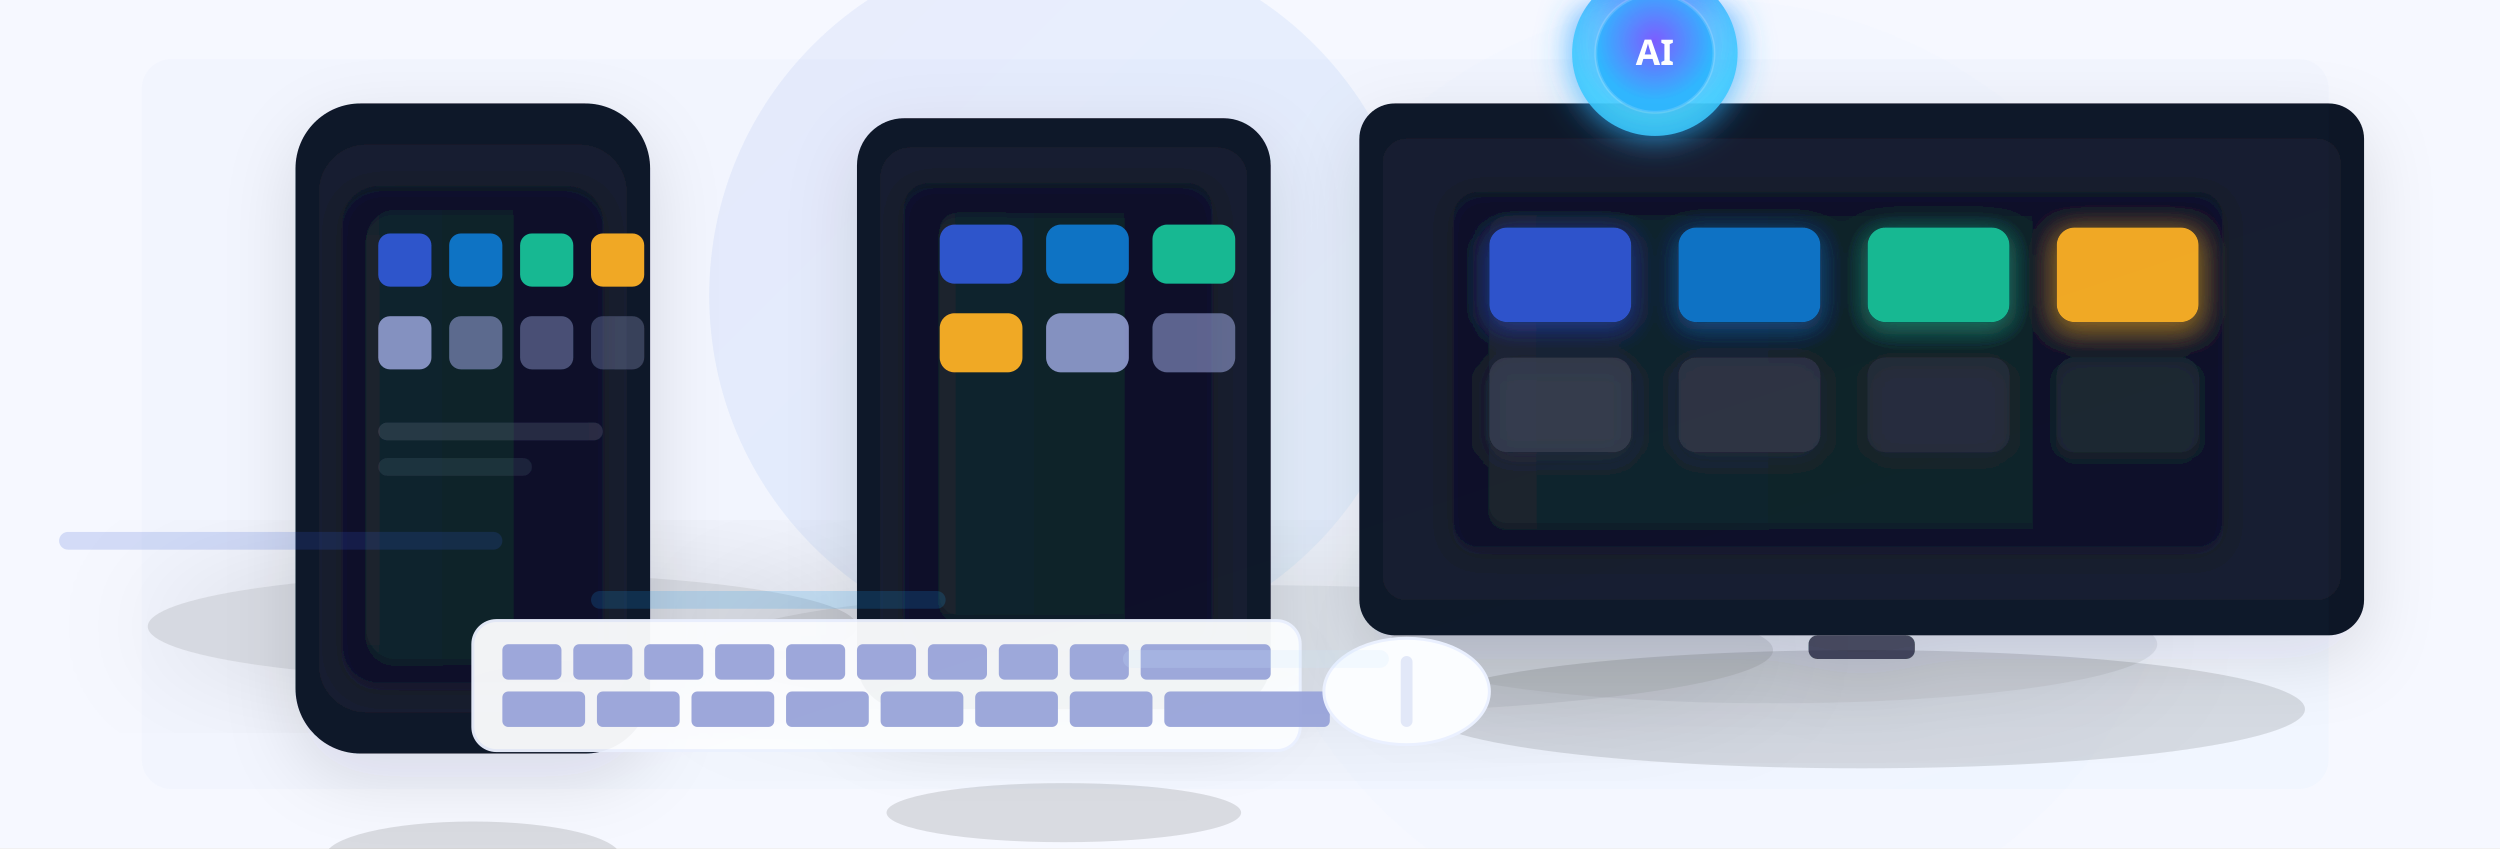
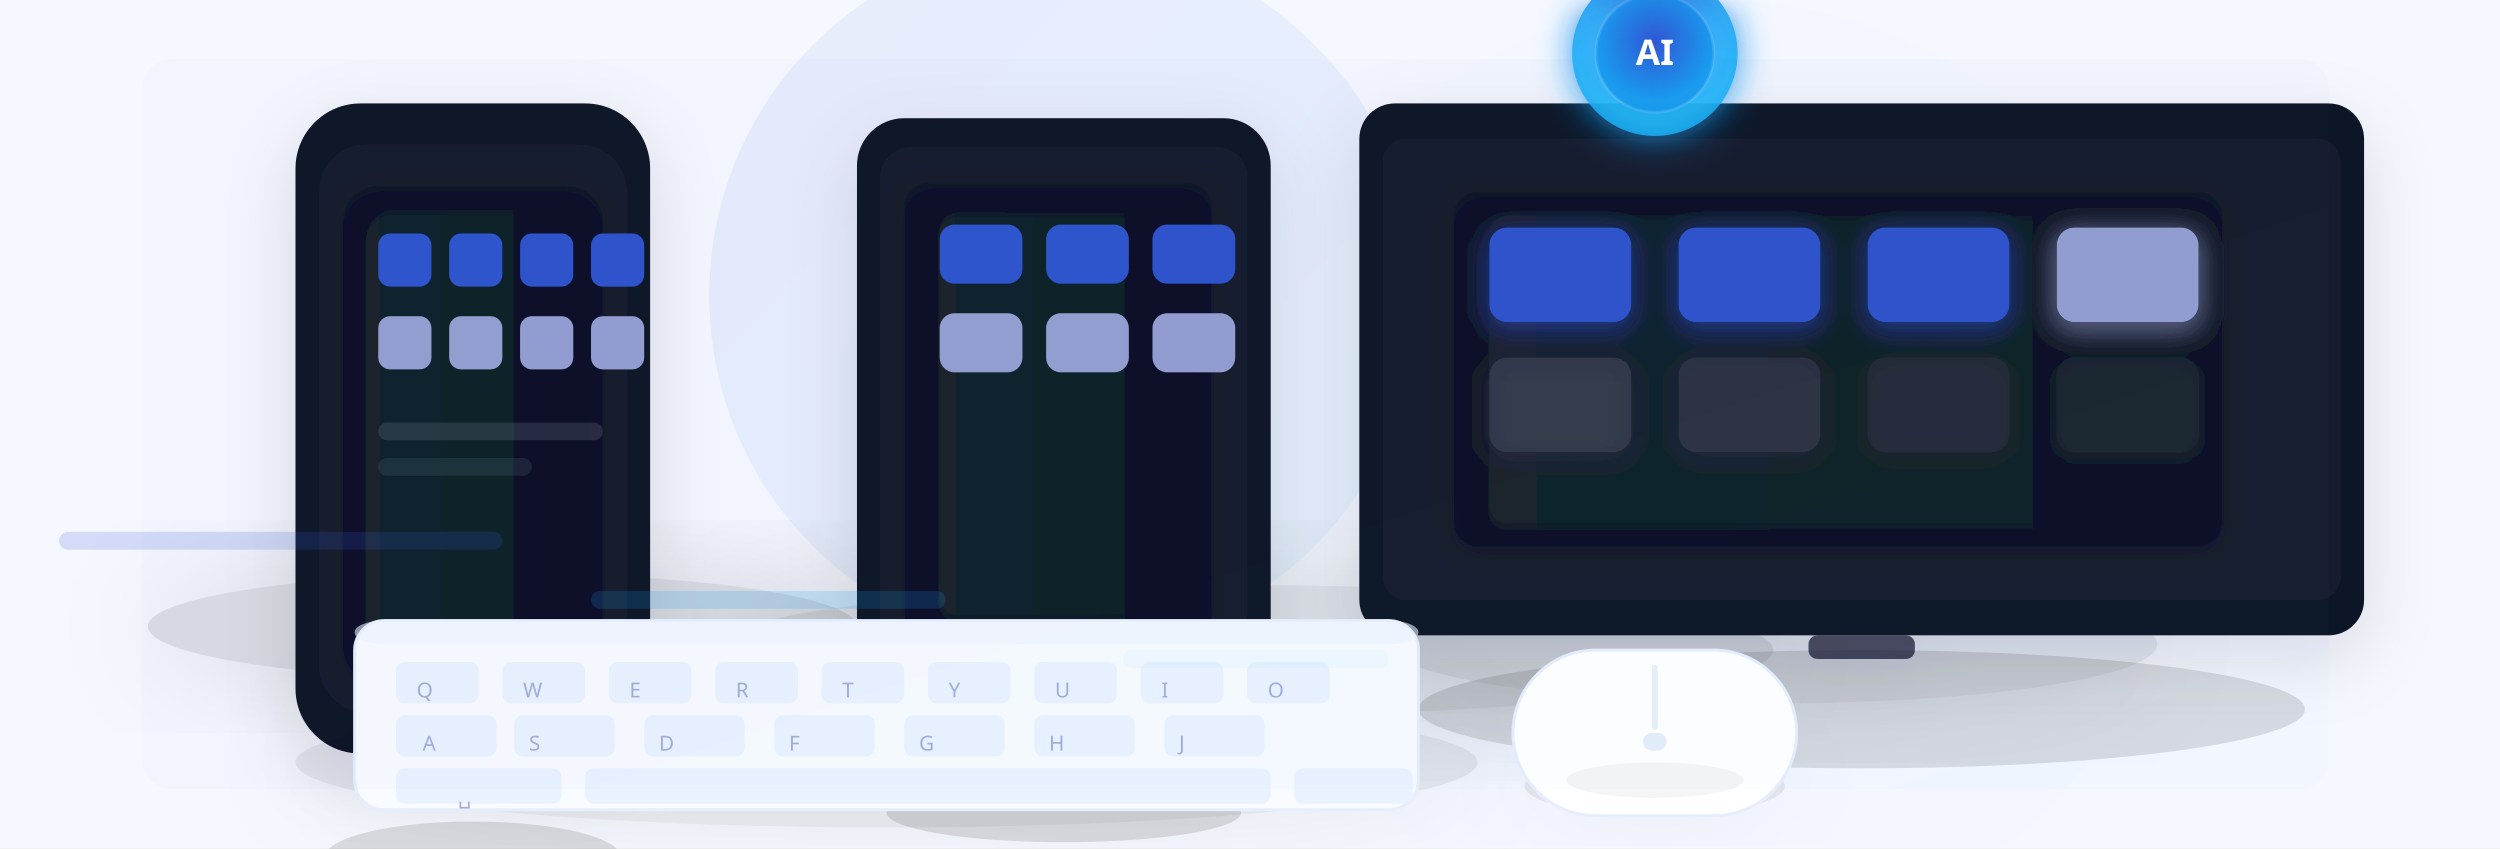
<svg xmlns="http://www.w3.org/2000/svg" width="846" height="287" viewBox="0 0 846 287" fill="none">
  <defs>
    <linearGradient id="g1" x1="0" x2="1" y1="0" y2="1">
      <stop offset="0" stop-color="#3056d3" />
      <stop offset="1" stop-color="#179bee" />
    </linearGradient>
    <linearGradient id="gloss" x1="0" x2="1" y1="0" y2="0">
      <stop offset="0" stop-color="#ffffff" stop-opacity="0.18" />
      <stop offset="0.6" stop-color="#ffffff" stop-opacity="0.06" />
      <stop offset="1" stop-color="#ffffff" stop-opacity="0" />
    </linearGradient>
    <radialGradient id="aiGrad" cx="50%" cy="40%" r="50%">
-       <stop offset="0" stop-color="#7c5cff" stop-opacity="1" />
-       <stop offset="1" stop-color="#2db7ff" stop-opacity="0.95" />
+       <stop offset="0" stop-color="#3056d3" stop-opacity="1" />
+       <stop offset="1" stop-color="#179bee" stop-opacity="0.95" />
    </radialGradient>
    <filter id="glow" x="-50%" y="-50%" width="200%" height="200%">
      <feGaussianBlur stdDeviation="6" result="g" />
      <feColorMatrix in="g" type="matrix" values="0 0 0 0 0.486  0 0 0 0 0.361  0 0 0 0 1  0 0 0 0.6 0" />
      <feBlend in="SourceGraphic" in2="g" mode="screen" />
    </filter>
    <filter id="soft" x="-50%" y="-50%" width="200%" height="200%" color-interpolation-filters="sRGB">
      <feGaussianBlur in="SourceGraphic" stdDeviation="20" result="b" />
      <feColorMatrix in="b" type="matrix" values="0 0 0 0 0  0 0 0 0 0  0 0 0 0 0  0 0 0 0.18 0" />
      <feBlend in="SourceGraphic" in2="b" mode="normal" />
    </filter>
    <filter id="s" x="-20%" y="-20%" width="140%" height="140%">
      <feDropShadow dx="0" dy="8" stdDeviation="12" flood-color="#0b1b3a" flood-opacity="0.12" />
    </filter>
    <filter id="inner" x="-10%" y="-10%" width="120%" height="120%">
      <feOffset dx="0" dy="2" result="off" />
      <feGaussianBlur in="off" stdDeviation="4" result="blur" />
      <feComposite in="blur" in2="SourceGraphic" operator="out" result="innerBlur" />
      <feColorMatrix in="innerBlur" type="matrix" values="0 0 0 0 0  0 0 0 0 0  0 0 0 0 0  0 0 0 0.12 0" />
      <feComposite in="SourceGraphic" in2="innerBlur" operator="over" />
    </filter>
    <clipPath id="r1">
      <rect x="0" y="0" width="846" height="287" rx="10" ry="10" />
    </clipPath>
  </defs>
  <rect width="846" height="287" fill="#f6f8ff" />
  <g opacity="0.6" transform="translate(40,10)">
    <circle cx="320" cy="90" r="120" fill="url(#g1)" opacity="0.12" />
    <circle cx="540" cy="150" r="160" fill="#d9e9ff" opacity="0.08" />
  </g>
  <g transform="translate(0,200)">
    <ellipse cx="170" cy="12" rx="120" ry="18" fill="#000" opacity="0.12" filter="url(#soft)" />
    <ellipse cx="420" cy="20" rx="180" ry="22" fill="#000" opacity="0.10" filter="url(#soft)" />
    <ellipse cx="600" cy="18" rx="130" ry="20" fill="#000" opacity="0.08" filter="url(#soft)" />
  </g>
  <g transform="translate(460,35)">
    <ellipse cx="170" cy="205" rx="150" ry="20" fill="#000" opacity="0.12" />
    <g filter="url(#s)">
      <rect x="0" y="0" width="340" height="180" rx="12" fill="#111827" />
      <rect x="8" y="12" width="324" height="156" rx="8" fill="#ffffff" opacity="0.03" />
      <g transform="translate(32,30)" filter="url(#inner)">
        <rect width="260" height="120" rx="8" fill="#0b1220" opacity="0.35" />
        <rect x="12" y="8" width="236" height="104" rx="6" fill="url(#gloss)" opacity="0.06" />
        <g transform="translate(12,12)" fill="#ffffff" opacity="0.95">
          <rect width="48" height="32" rx="6" fill="#3056d3" />
-           <rect x="64" width="48" height="32" rx="6" fill="#17c" />
-           <rect x="128" width="48" height="32" rx="6" fill="#13c296" />
-           <rect x="192" width="48" height="32" rx="6" fill="#ffb020" />
+           <rect x="64" width="48" height="32" rx="6" fill="#3056d3" />
+           <rect x="128" width="48" height="32" rx="6" fill="#3056d3" />
+           <rect x="192" width="48" height="32" rx="6" fill="#9aa4d8" />
          <rect y="44" width="48" height="32" rx="6" fill="#6b7280" opacity="0.32" />
          <rect x="64" y="44" width="48" height="32" rx="6" fill="#6b7280" opacity="0.24" />
          <rect x="128" y="44" width="48" height="32" rx="6" fill="#6b7280" opacity="0.16" />
          <rect x="192" y="44" width="48" height="32" rx="6" fill="#6b7280" opacity="0.08" />
        </g>
      </g>
      <rect x="152" y="180" width="36" height="8" rx="3" fill="#111827" opacity="0.7" />
    </g>
  </g>
  <g transform="translate(290,40)">
    <ellipse cx="70" cy="235" rx="60" ry="10" fill="#000" opacity="0.12" />
    <g filter="url(#s)">
      <rect x="0" y="0" width="140" height="200" rx="16" fill="#111827" />
      <rect x="8" y="10" width="124" height="180" rx="10" fill="#ffffff" opacity="0.03" />
      <g filter="url(#inner)">
        <rect x="16" y="22" width="104" height="156" rx="8" fill="#0b1220" opacity="0.35" />
        <rect x="28" y="32" width="80" height="136" rx="6" fill="url(#gloss)" opacity="0.06" />
      </g>
      <g transform="translate(28,36)" fill="#ffffff" opacity="0.95">
        <rect width="28" height="20" rx="5" fill="#3056d3" />
-         <rect x="36" width="28" height="20" rx="5" fill="#17c" />
-         <rect x="72" width="28" height="20" rx="5" fill="#13c296" />
-         <rect x="0" y="30" width="28" height="20" rx="5" fill="#ffb020" />
-         <rect x="36" y="30" width="28" height="20" rx="5" fill="#9aa4d8" opacity="0.9" />
-         <rect x="72" y="30" width="28" height="20" rx="5" fill="#9aa4d8" opacity="0.6" />
+         <rect x="36" width="28" height="20" rx="5" fill="#3056d3" />
+         <rect x="72" width="28" height="20" rx="5" fill="#3056d3" />
+         <rect x="0" y="30" width="28" height="20" rx="5" fill="#9aa4d8" />
+         <rect x="36" y="30" width="28" height="20" rx="5" fill="#9aa4d8" />
+         <rect x="72" y="30" width="28" height="20" rx="5" fill="#9aa4d8" />
      </g>
    </g>
  </g>
  <g transform="translate(100,35)">
    <ellipse cx="60" cy="255" rx="50" ry="12" fill="#000" opacity="0.12" />
    <g filter="url(#s)">
      <rect x="0" y="0" width="120" height="220" rx="22" fill="#111827" />
      <rect x="8" y="14" width="104" height="192" rx="16" fill="#ffffff" opacity="0.03" />
      <g filter="url(#inner)">
        <rect x="16" y="28" width="88" height="168" rx="12" fill="#0b1220" opacity="0.35" />
        <rect x="24" y="36" width="64" height="152" rx="10" fill="url(#gloss)" opacity="0.06" />
      </g>
      <g transform="translate(28,44)" fill="#ffffff" opacity="0.95">
        <rect width="18" height="18" rx="4" fill="#3056d3" />
-         <rect x="24" width="18" height="18" rx="4" fill="#17c" />
-         <rect x="48" width="18" height="18" rx="4" fill="#13c296" />
-         <rect x="72" width="18" height="18" rx="4" fill="#ffb020" />
-         <rect y="28" width="18" height="18" rx="4" fill="#9aa4d8" opacity="0.9" />
-         <rect x="24" y="28" width="18" height="18" rx="4" fill="#9aa4d8" opacity="0.6" />
-         <rect x="48" y="28" width="18" height="18" rx="4" fill="#9aa4d8" opacity="0.45" />
-         <rect x="72" y="28" width="18" height="18" rx="4" fill="#9aa4d8" opacity="0.3" />
+         <rect x="24" width="18" height="18" rx="4" fill="#3056d3" />
+         <rect x="48" width="18" height="18" rx="4" fill="#3056d3" />
+         <rect x="72" width="18" height="18" rx="4" fill="#3056d3" />
+         <rect y="28" width="18" height="18" rx="4" fill="#9aa4d8" />
+         <rect x="24" y="28" width="18" height="18" rx="4" fill="#9aa4d8" />
+         <rect x="48" y="28" width="18" height="18" rx="4" fill="#9aa4d8" />
+         <rect x="72" y="28" width="18" height="18" rx="4" fill="#9aa4d8" />
        <rect x="0" y="64" width="76" height="6" rx="3" fill="#ffffff" opacity="0.12" />
        <rect x="0" y="76" width="52" height="6" rx="3" fill="#ffffff" opacity="0.08" />
      </g>
    </g>
  </g>
-   <g transform="translate(160,210)">
-     <ellipse cx="140" cy="20" rx="140" ry="10" fill="#000" opacity="0.06" filter="url(#soft)" />
-     <rect x="0" y="0" width="280" height="44" rx="8" fill="#ffffff" opacity="0.96" stroke="#eef2ff" />
-     <g transform="translate(10,8)" fill="#9aa4d8" opacity="0.95">
-       <rect width="20" height="12" rx="2" />
-       <rect x="24" width="20" height="12" rx="2" />
-       <rect x="48" width="20" height="12" rx="2" />
-       <rect x="72" width="20" height="12" rx="2" />
-       <rect x="96" width="20" height="12" rx="2" />
-       <rect x="120" width="20" height="12" rx="2" />
-       <rect x="144" width="20" height="12" rx="2" />
-       <rect x="168" width="20" height="12" rx="2" />
-       <rect x="192" width="20" height="12" rx="2" />
-       <rect x="216" width="44" height="12" rx="2" />
-       <rect y="16" width="28" height="12" rx="2" />
-       <rect x="32" y="16" width="28" height="12" rx="2" />
-       <rect x="64" y="16" width="28" height="12" rx="2" />
-       <rect x="96" y="16" width="28" height="12" rx="2" />
-       <rect x="128" y="16" width="28" height="12" rx="2" />
-       <rect x="160" y="16" width="28" height="12" rx="2" />
-       <rect x="192" y="16" width="28" height="12" rx="2" />
-       <rect x="224" y="16" width="56" height="12" rx="2" />
+   <g transform="translate(120,210)">
+     <ellipse cx="180" cy="48" rx="200" ry="22" fill="#000" opacity="0.08" filter="url(#soft)" />
+     <g>
+       <rect x="0" y="0" width="360" height="64" rx="10" fill="#f8fbff" stroke="#e6eefc" stroke-width="1" />
+       <rect x="0" y="0" width="360" height="8" rx="10" fill="#eef4ff" opacity="0.6" />
+       <g transform="translate(14,14)">
+         <g fill="#eaf2ff">
+           <rect width="28" height="14" rx="3" />
+           <rect x="36" width="28" height="14" rx="3" />
+           <rect x="72" width="28" height="14" rx="3" />
+           <rect x="108" width="28" height="14" rx="3" />
+           <rect x="144" width="28" height="14" rx="3" />
+           <rect x="180" width="28" height="14" rx="3" />
+           <rect x="216" width="28" height="14" rx="3" />
+           <rect x="252" width="28" height="14" rx="3" />
+           <rect x="288" width="28" height="14" rx="3" />
+         </g>
+         <g transform="translate(0,18)" fill="#eaf2ff">
+           <rect width="34" height="14" rx="3" />
+           <rect x="40" width="34" height="14" rx="3" />
+           <rect x="84" width="34" height="14" rx="3" />
+           <rect x="128" width="34" height="14" rx="3" />
+           <rect x="172" width="34" height="14" rx="3" />
+           <rect x="216" width="34" height="14" rx="3" />
+           <rect x="260" width="34" height="14" rx="3" />
+         </g>
+         <g transform="translate(0,36)">
+           <rect x="0" y="0" width="56" height="12" rx="3" fill="#eaf2ff" />
+           <rect x="64" y="0" width="232" height="12" rx="3" fill="#eaf2ff" />
+           <rect x="304" y="0" width="40" height="12" rx="3" fill="#eaf2ff" />
+         </g>
+         <g transform="translate(3,3)" fill="#9aa4d8" font-family="sans-serif" font-size="7" opacity="0.9">
+           <text x="4" y="9">Q</text>
+           <text x="40" y="9">W</text>
+           <text x="76" y="9">E</text>
+           <text x="112" y="9">R</text>
+           <text x="148" y="9">T</text>
+           <text x="184" y="9">Y</text>
+           <text x="220" y="9">U</text>
+           <text x="256" y="9">I</text>
+           <text x="292" y="9">O</text>
+           <text x="6" y="27">A</text>
+           <text x="42" y="27">S</text>
+           <text x="86" y="27">D</text>
+           <text x="130" y="27">F</text>
+           <text x="174" y="27">G</text>
+           <text x="218" y="27">H</text>
+           <text x="262" y="27">J</text>
+           <text x="18" y="45">␣</text>
+         </g>
+       </g>
    </g>
-     <g transform="translate(292,6)">
-       <ellipse cx="24" cy="18" rx="28" ry="18" fill="#ffffff" stroke="#eef2ff" />
-       <rect x="22" y="6" width="4" height="24" rx="2" fill="#e6eaf8" />
+     <g transform="translate(392,10)">
+       <ellipse cx="48" cy="46" rx="44" ry="10" fill="#000" opacity="0.08" filter="url(#soft)" />
+       <rect x="0" y="0" width="96" height="56" rx="28" fill="#ffffff" stroke="#e6eefc" stroke-width="1" />
+       <path d="M48 6 v20" stroke="#e6eef8" stroke-width="2" stroke-linecap="round" opacity="0.9" />
+       <rect x="44" y="28" width="8" height="6" rx="3" fill="#e6eef8" />
+       <ellipse cx="48" cy="44" rx="30" ry="6" fill="#000" opacity="0.04" />
    </g>
  </g>
  <g transform="translate(560,18)">
    <circle cx="0" cy="0" r="28" fill="url(#aiGrad)" filter="url(#glow)" opacity="0.95" />
-     <circle cx="0" cy="0" r="20" fill="url(#aiGrad)" stroke="#ffffff" stroke-opacity="0.16" />
+     <circle cx="0" cy="0" r="20" fill="url(#aiGrad)" stroke="#ffffff" stroke-opacity="0.12" />
    <text x="0" y="4" text-anchor="middle" font-family="sans-serif" font-size="12" font-weight="700" fill="#ffffff">AI</text>
  </g>
  <g transform="translate(20,180)" opacity="0.18">
    <rect x="0" y="0" width="150" height="6" rx="3" fill="#3056d3" />
    <rect x="180" y="20" width="120" height="6" rx="3" fill="#179bee" />
    <rect x="360" y="40" width="90" height="6" rx="3" fill="#cfe8ff" />
  </g>
  <rect x="48" y="20" width="740" height="247" rx="10" fill="url(#g1)" opacity="0.02" />
</svg>
